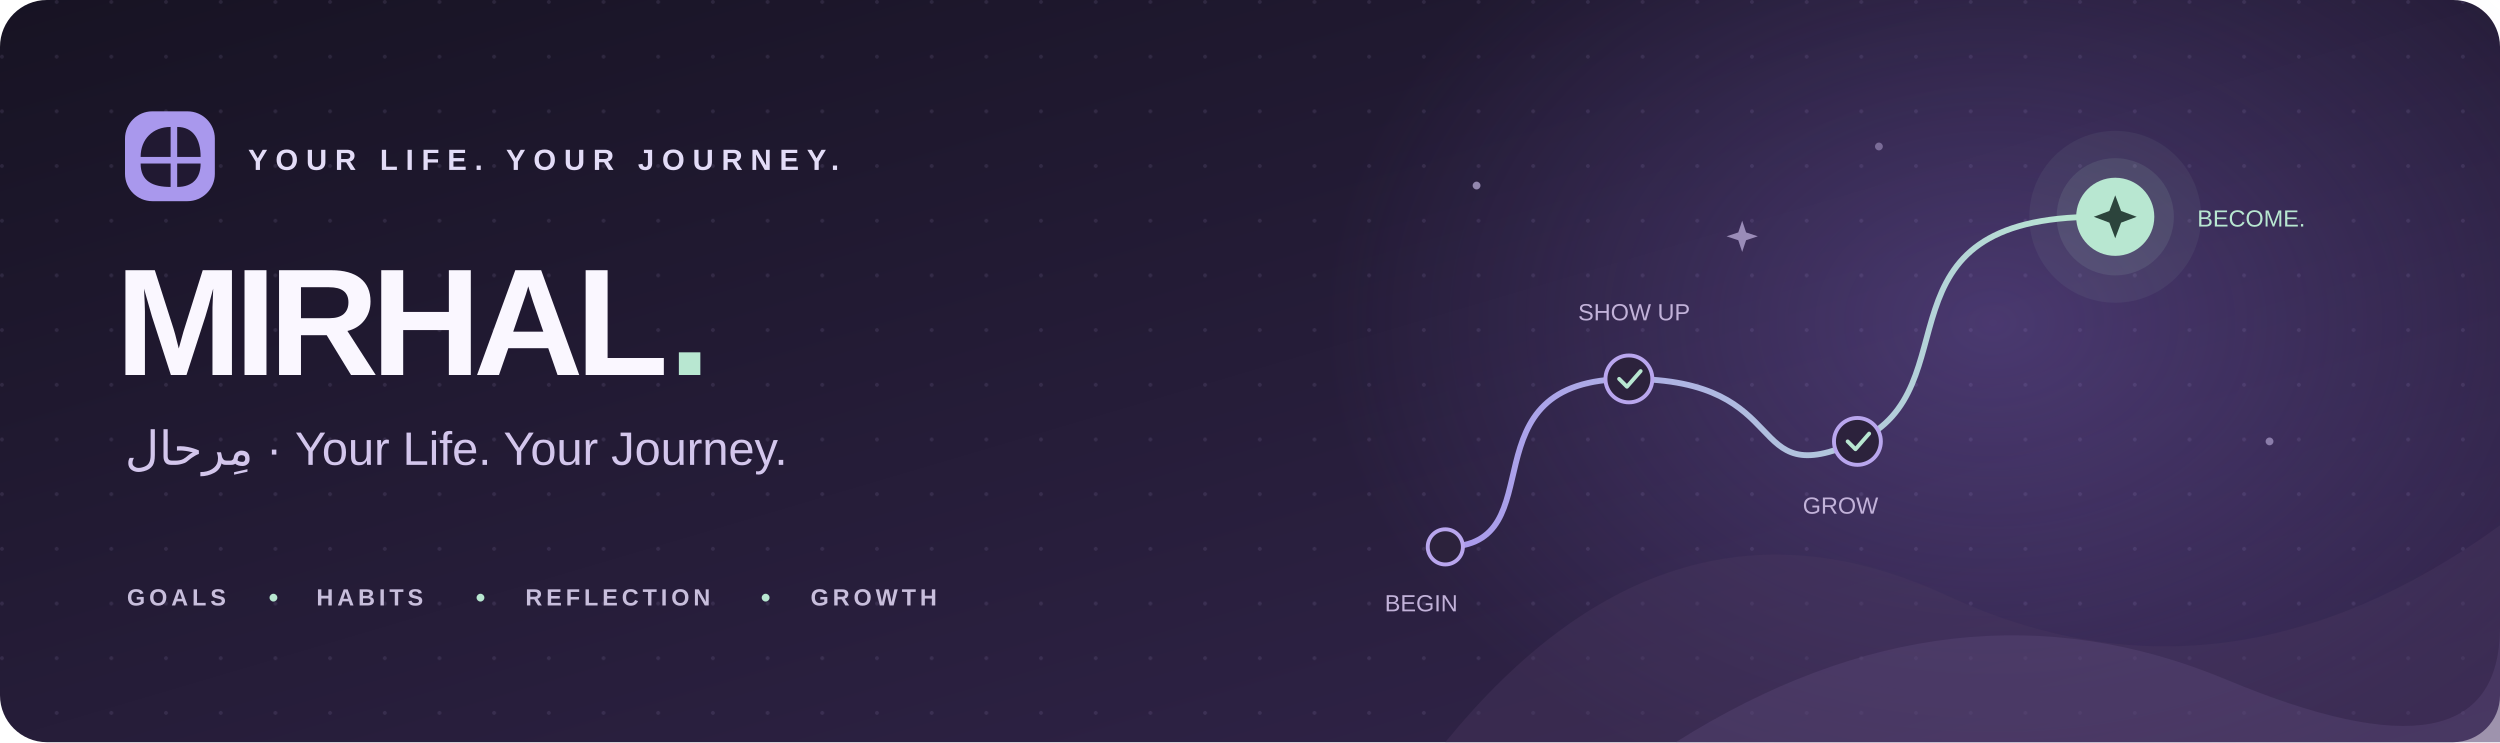
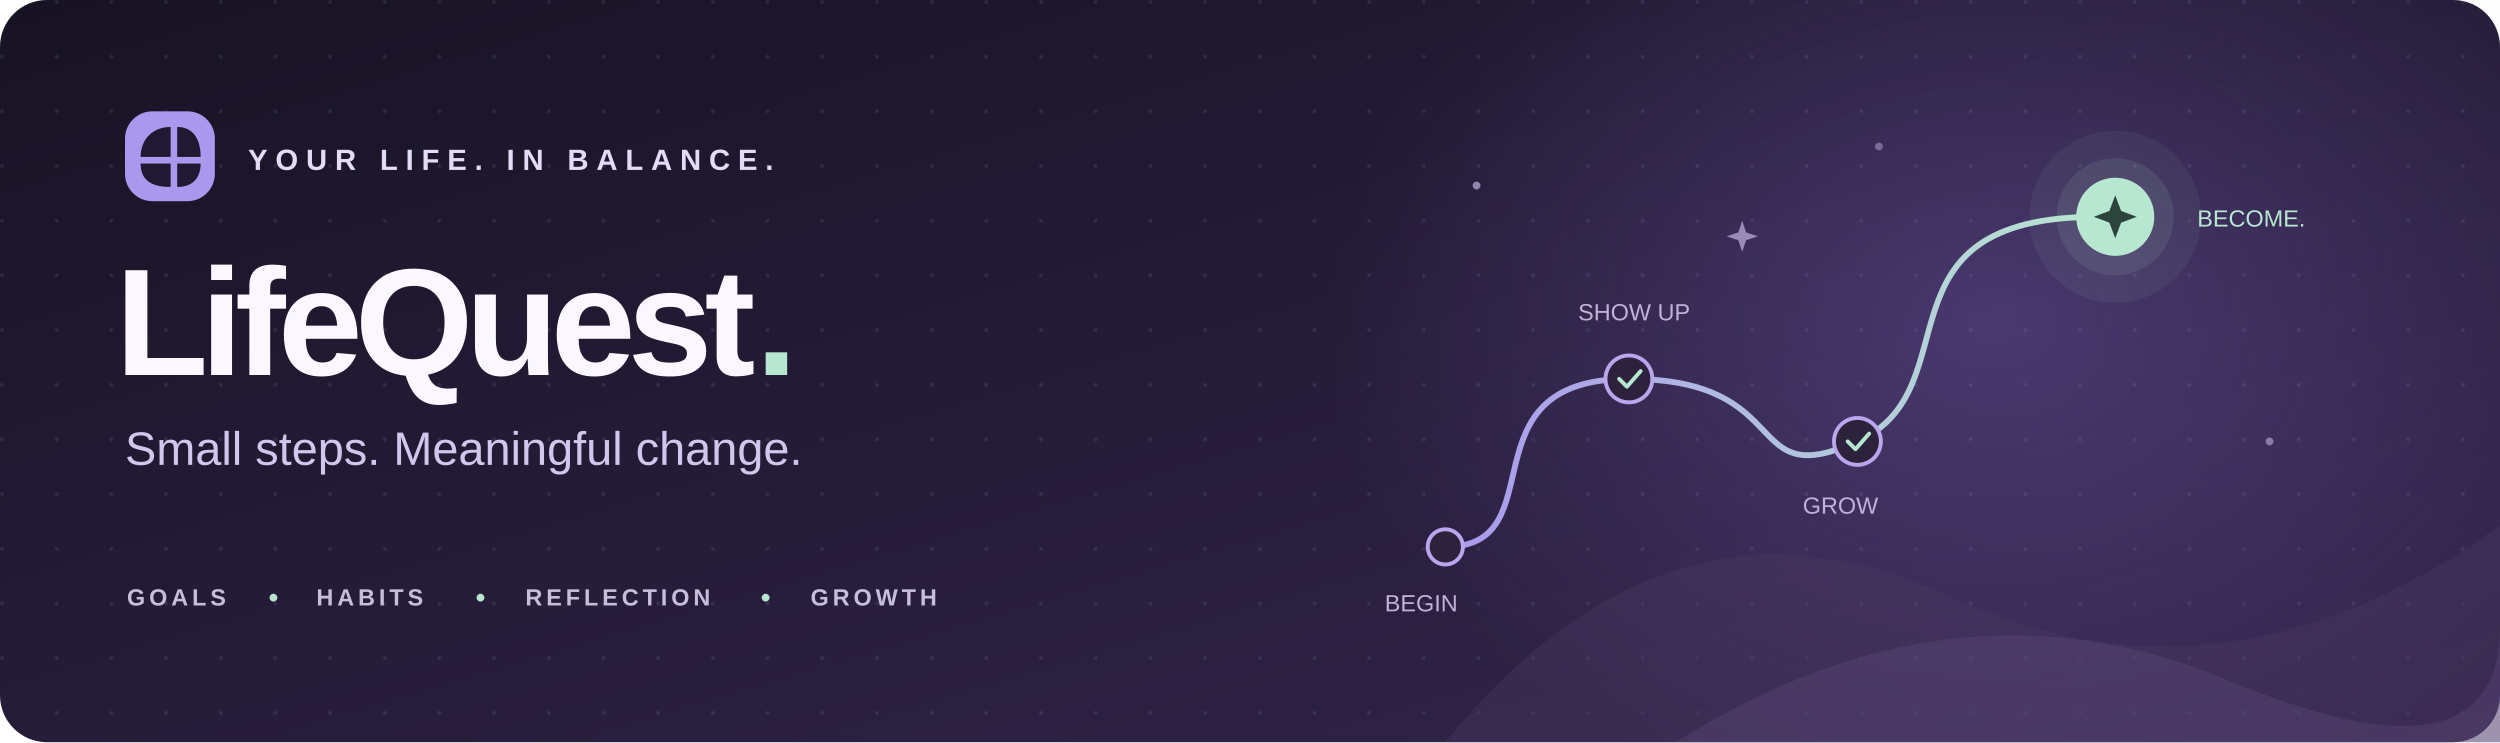
<svg xmlns="http://www.w3.org/2000/svg" width="1280" height="380" viewBox="0 0 1280 380" role="img" aria-labelledby="title desc">
  <defs>
    <linearGradient id="bg" x2="1" y2="1">
      <stop stop-color="#171323" />
      <stop offset="1" stop-color="#34264e" />
    </linearGradient>
    <linearGradient id="path" x2="1">
      <stop stop-color="#a998ed" />
      <stop offset="1" stop-color="#b8e7d1" />
    </linearGradient>
    <radialGradient id="glow">
      <stop stop-color="#9e7cef" stop-opacity=".28" />
      <stop offset="1" stop-color="#9e7cef" stop-opacity="0" />
    </radialGradient>
    <pattern id="dots" width="28" height="28" patternUnits="userSpaceOnUse">
      <circle cx="1" cy="1" r="1" fill="#d3c4ff" opacity=".1" />
    </pattern>
  </defs>
  <rect width="1280" height="380" rx="24" fill="url(#bg)" />
  <rect width="1280" height="380" rx="24" fill="url(#dots)" />
  <ellipse cx="1020" cy="165" rx="340" ry="260" fill="url(#glow)" />
  <path d="M740 380Q855 239 997 305T1280 269V380" fill="#49365e" opacity=".4" />
  <path d="M858 380Q1001 290 1140 348T1280 322V380" fill="#655082" opacity=".3" />
  <g transform="translate(64 57)">
    <rect width="46" height="46" rx="14" fill="#a998ed" />
    <g transform="translate(8 8) scale(.48)" fill="#211932">
      <path d="M32 0C13 0 0 13 0 32h32V0Zm7 32h25C64 13 56 0 39 0v32ZM32 39H0c0 19 13 25 32 25V39Zm7 0v25c17 0 25-10 25-25H39Z" />
    </g>
-     <text x="63" y="30" fill="#e3dcf7" font-family="Arial, sans-serif" font-size="15" font-weight="700" letter-spacing="4">YOUR LIFE. YOUR JOURNEY.</text>
+     <text x="63" y="30" fill="#e3dcf7" font-family="Arial, sans-serif" font-size="15" font-weight="700" letter-spacing="4">YOUR LIFE. IN BALANCE.</text>
  </g>
-   <text x="59" y="192" fill="#faf7ff" font-family="Arial, sans-serif" font-size="78" font-weight="700" letter-spacing="-4">MIRHAL<tspan fill="#b8e7d1">.</tspan>
+   <text x="59" y="192" fill="#faf7ff" font-family="Arial, sans-serif" font-size="78" font-weight="700" letter-spacing="-4">LifeQuest<tspan fill="#b8e7d1">.</tspan>
  </text>
-   <text x="64" y="238" fill="#d3c6ec" font-family="Arial, sans-serif" font-size="24">مِرحال · Your Life. Your Journey.</text>
+   <text x="64" y="238" fill="#d3c6ec" font-family="Arial, sans-serif" font-size="24">Small steps. Meaningful change.</text>
  <g font-family="Arial, sans-serif" font-size="12" font-weight="700" letter-spacing="2" fill="#c8bedc">
    <text x="65" y="310">GOALS</text>
    <circle cx="140" cy="306" r="2" fill="#b8e7d1" />
    <text x="162" y="310">HABITS</text>
    <circle cx="246" cy="306" r="2" fill="#b8e7d1" />
    <text x="269" y="310">REFLECTION</text>
    <circle cx="392" cy="306" r="2" fill="#b8e7d1" />
    <text x="415" y="310">GROWTH</text>
  </g>
  <path d="M740 280C798 280 747 194 834 194S891 253 951 226S956 111 1074 111" fill="none" stroke="#8b73b5" stroke-width="2" stroke-dasharray="5 8" opacity=".45" />
  <path d="M740 280C798 280 747 194 834 194S891 253 951 226S956 111 1074 111" fill="none" stroke="url(#path)" stroke-width="3" />
  <g fill="#2c223c" stroke="#b9a6ee" stroke-width="2">
    <circle cx="740" cy="280" r="9" />
    <circle cx="834" cy="194" r="12" />
    <circle cx="951" cy="226" r="12" />
  </g>
  <path d="m829 194 4 4 7-8m106 36 4 4 7-8" fill="none" stroke="#b8e7d1" stroke-width="2" stroke-linecap="round" stroke-linejoin="round" />
  <circle cx="1083" cy="111" r="44" fill="#b8e7d1" opacity=".06" />
  <circle cx="1083" cy="111" r="30" fill="#b8e7d1" opacity=".1" />
  <circle cx="1083" cy="111" r="20" fill="#b8e7d1" />
  <path d="m1083 100 3 8 8 3-8 3-3 8-3-8-8-3 8-3Z" fill="#2c443c" />
  <g font-family="Arial, sans-serif" font-size="12" fill="#c2b2d9">
    <text x="709" y="313">BEGIN</text>
    <text x="808" y="164">SHOW UP</text>
    <text x="923" y="263">GROW</text>
    <text x="1125" y="116" fill="#b8e7d1">BECOME.</text>
  </g>
  <g fill="#dacbf8">
    <circle cx="756" cy="95" r="2" opacity=".6" />
    <circle cx="962" cy="75" r="2" opacity=".4" />
    <circle cx="1162" cy="226" r="2" opacity=".5" />
    <path d="m892 113 2 6 6 2-6 2-2 6-2-6-6-2 6-2Z" opacity=".6" />
  </g>
</svg>
